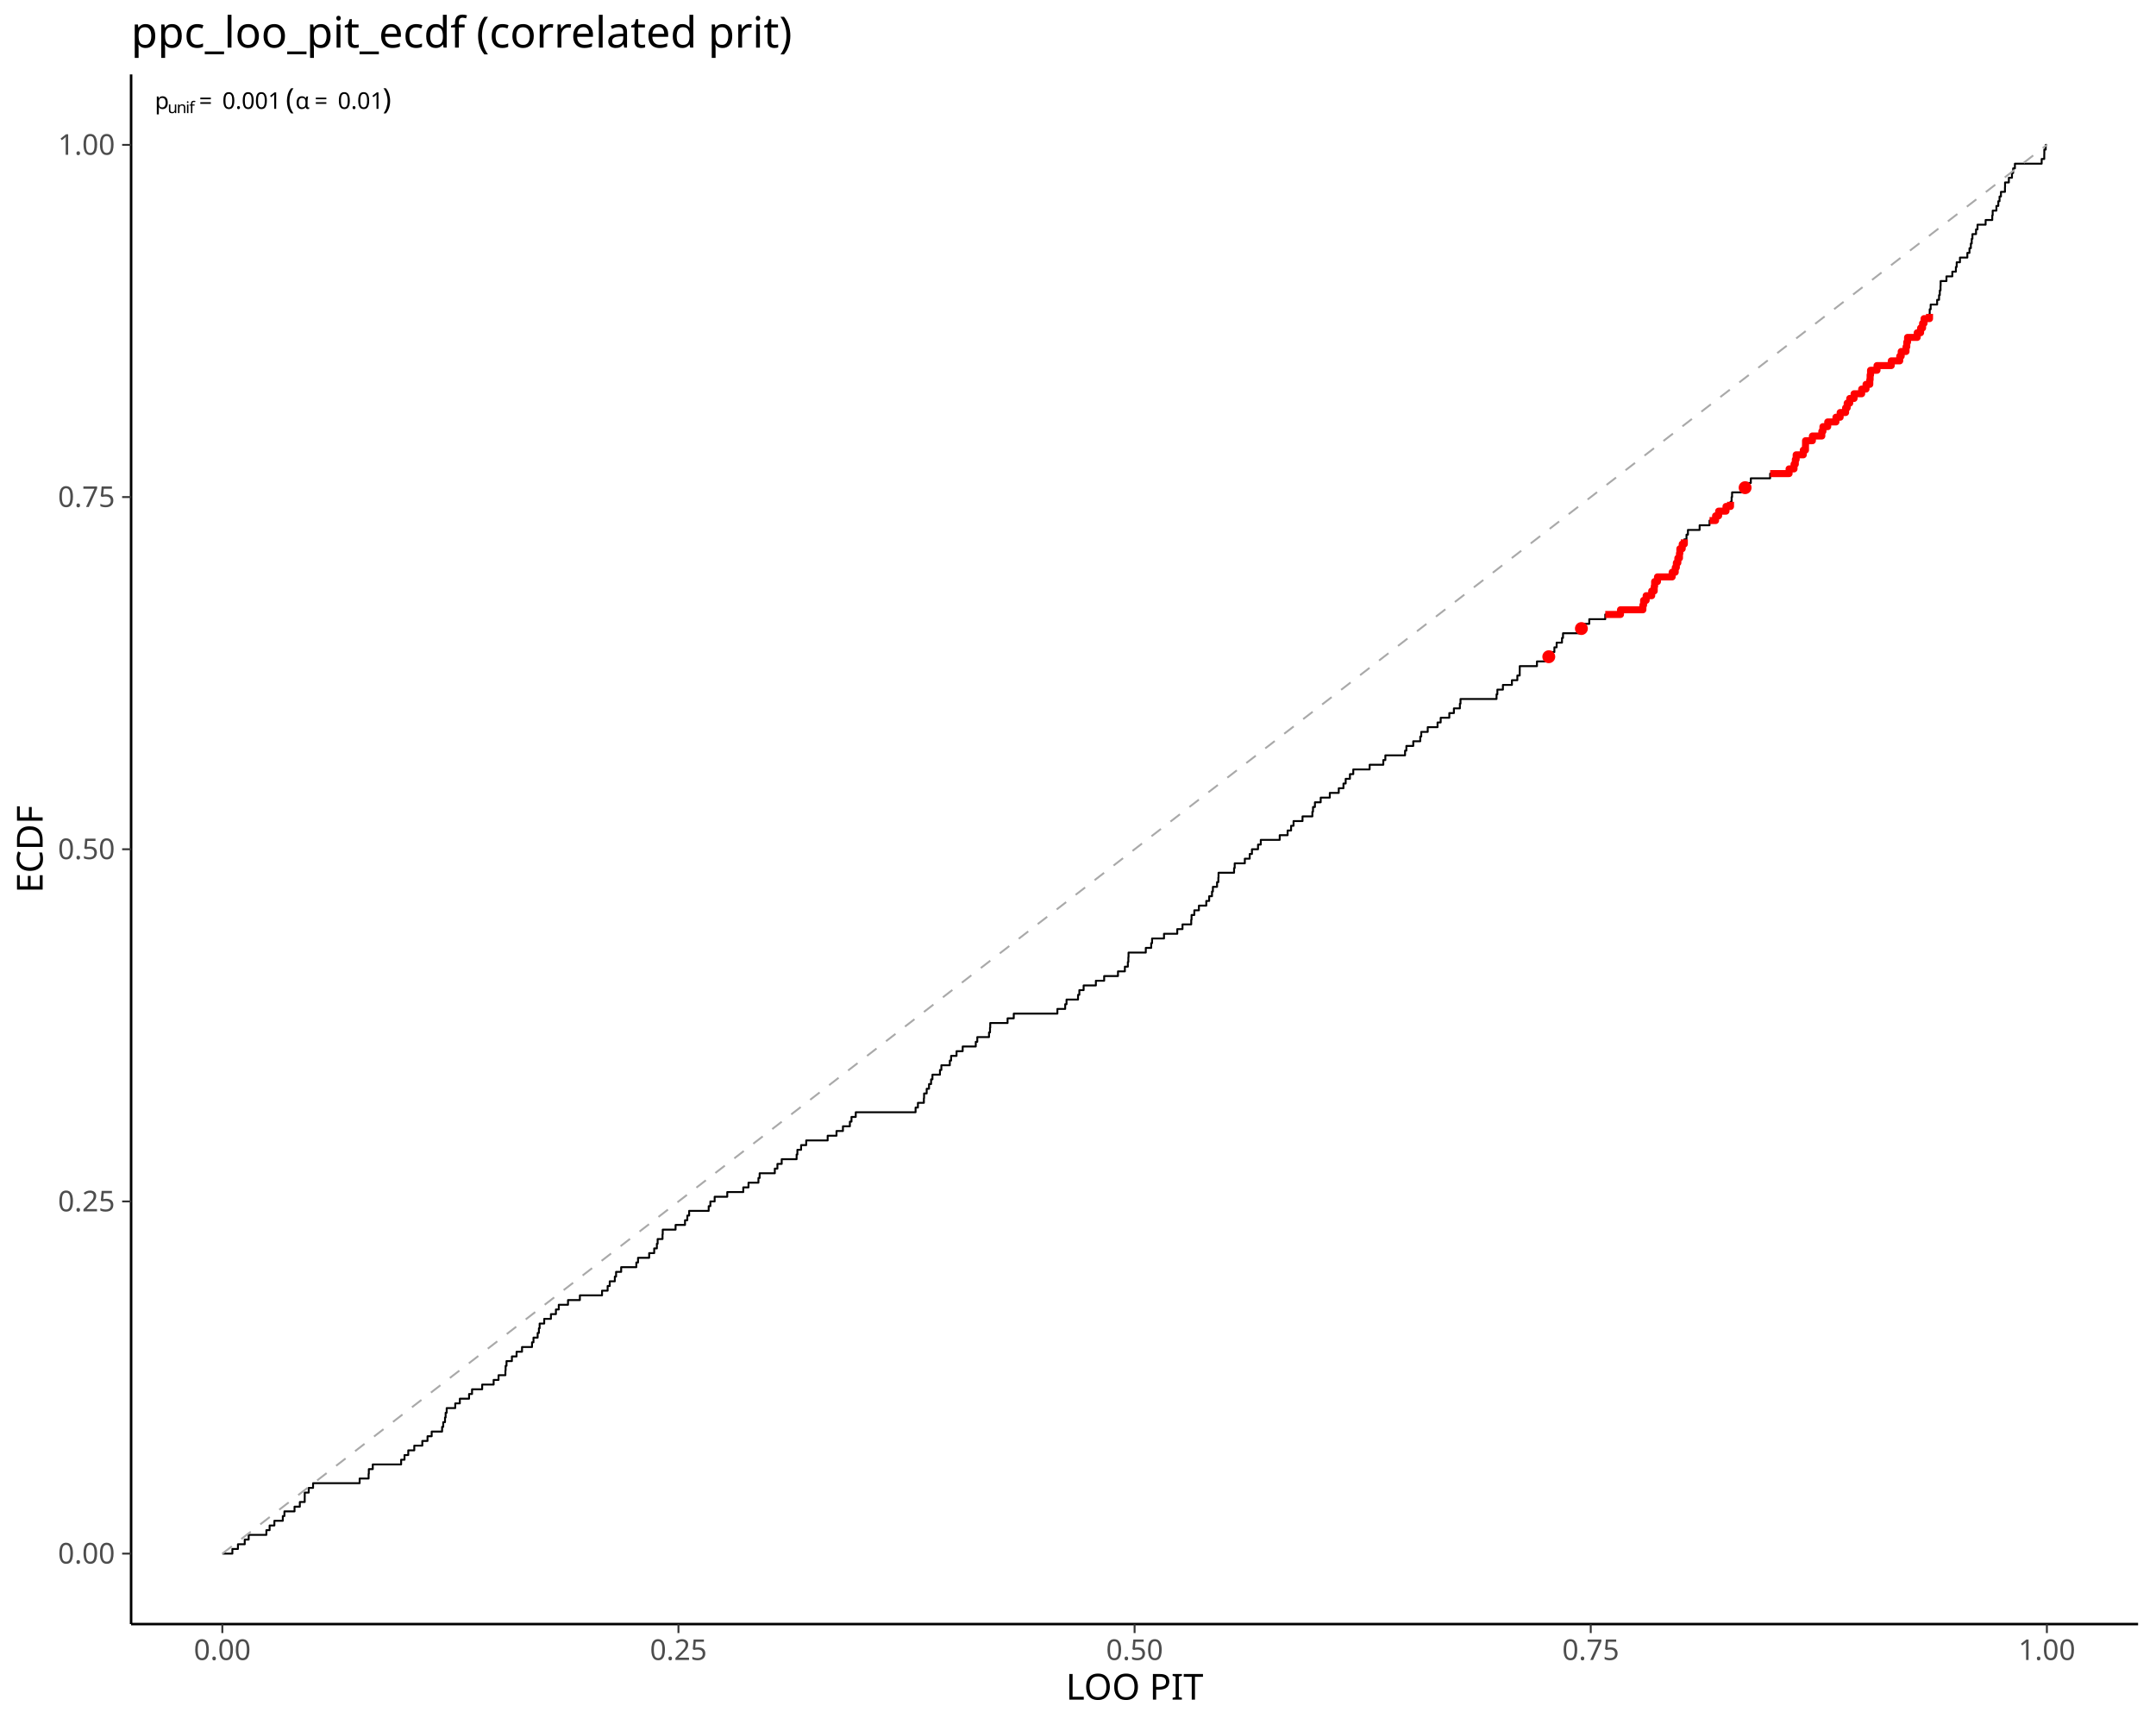
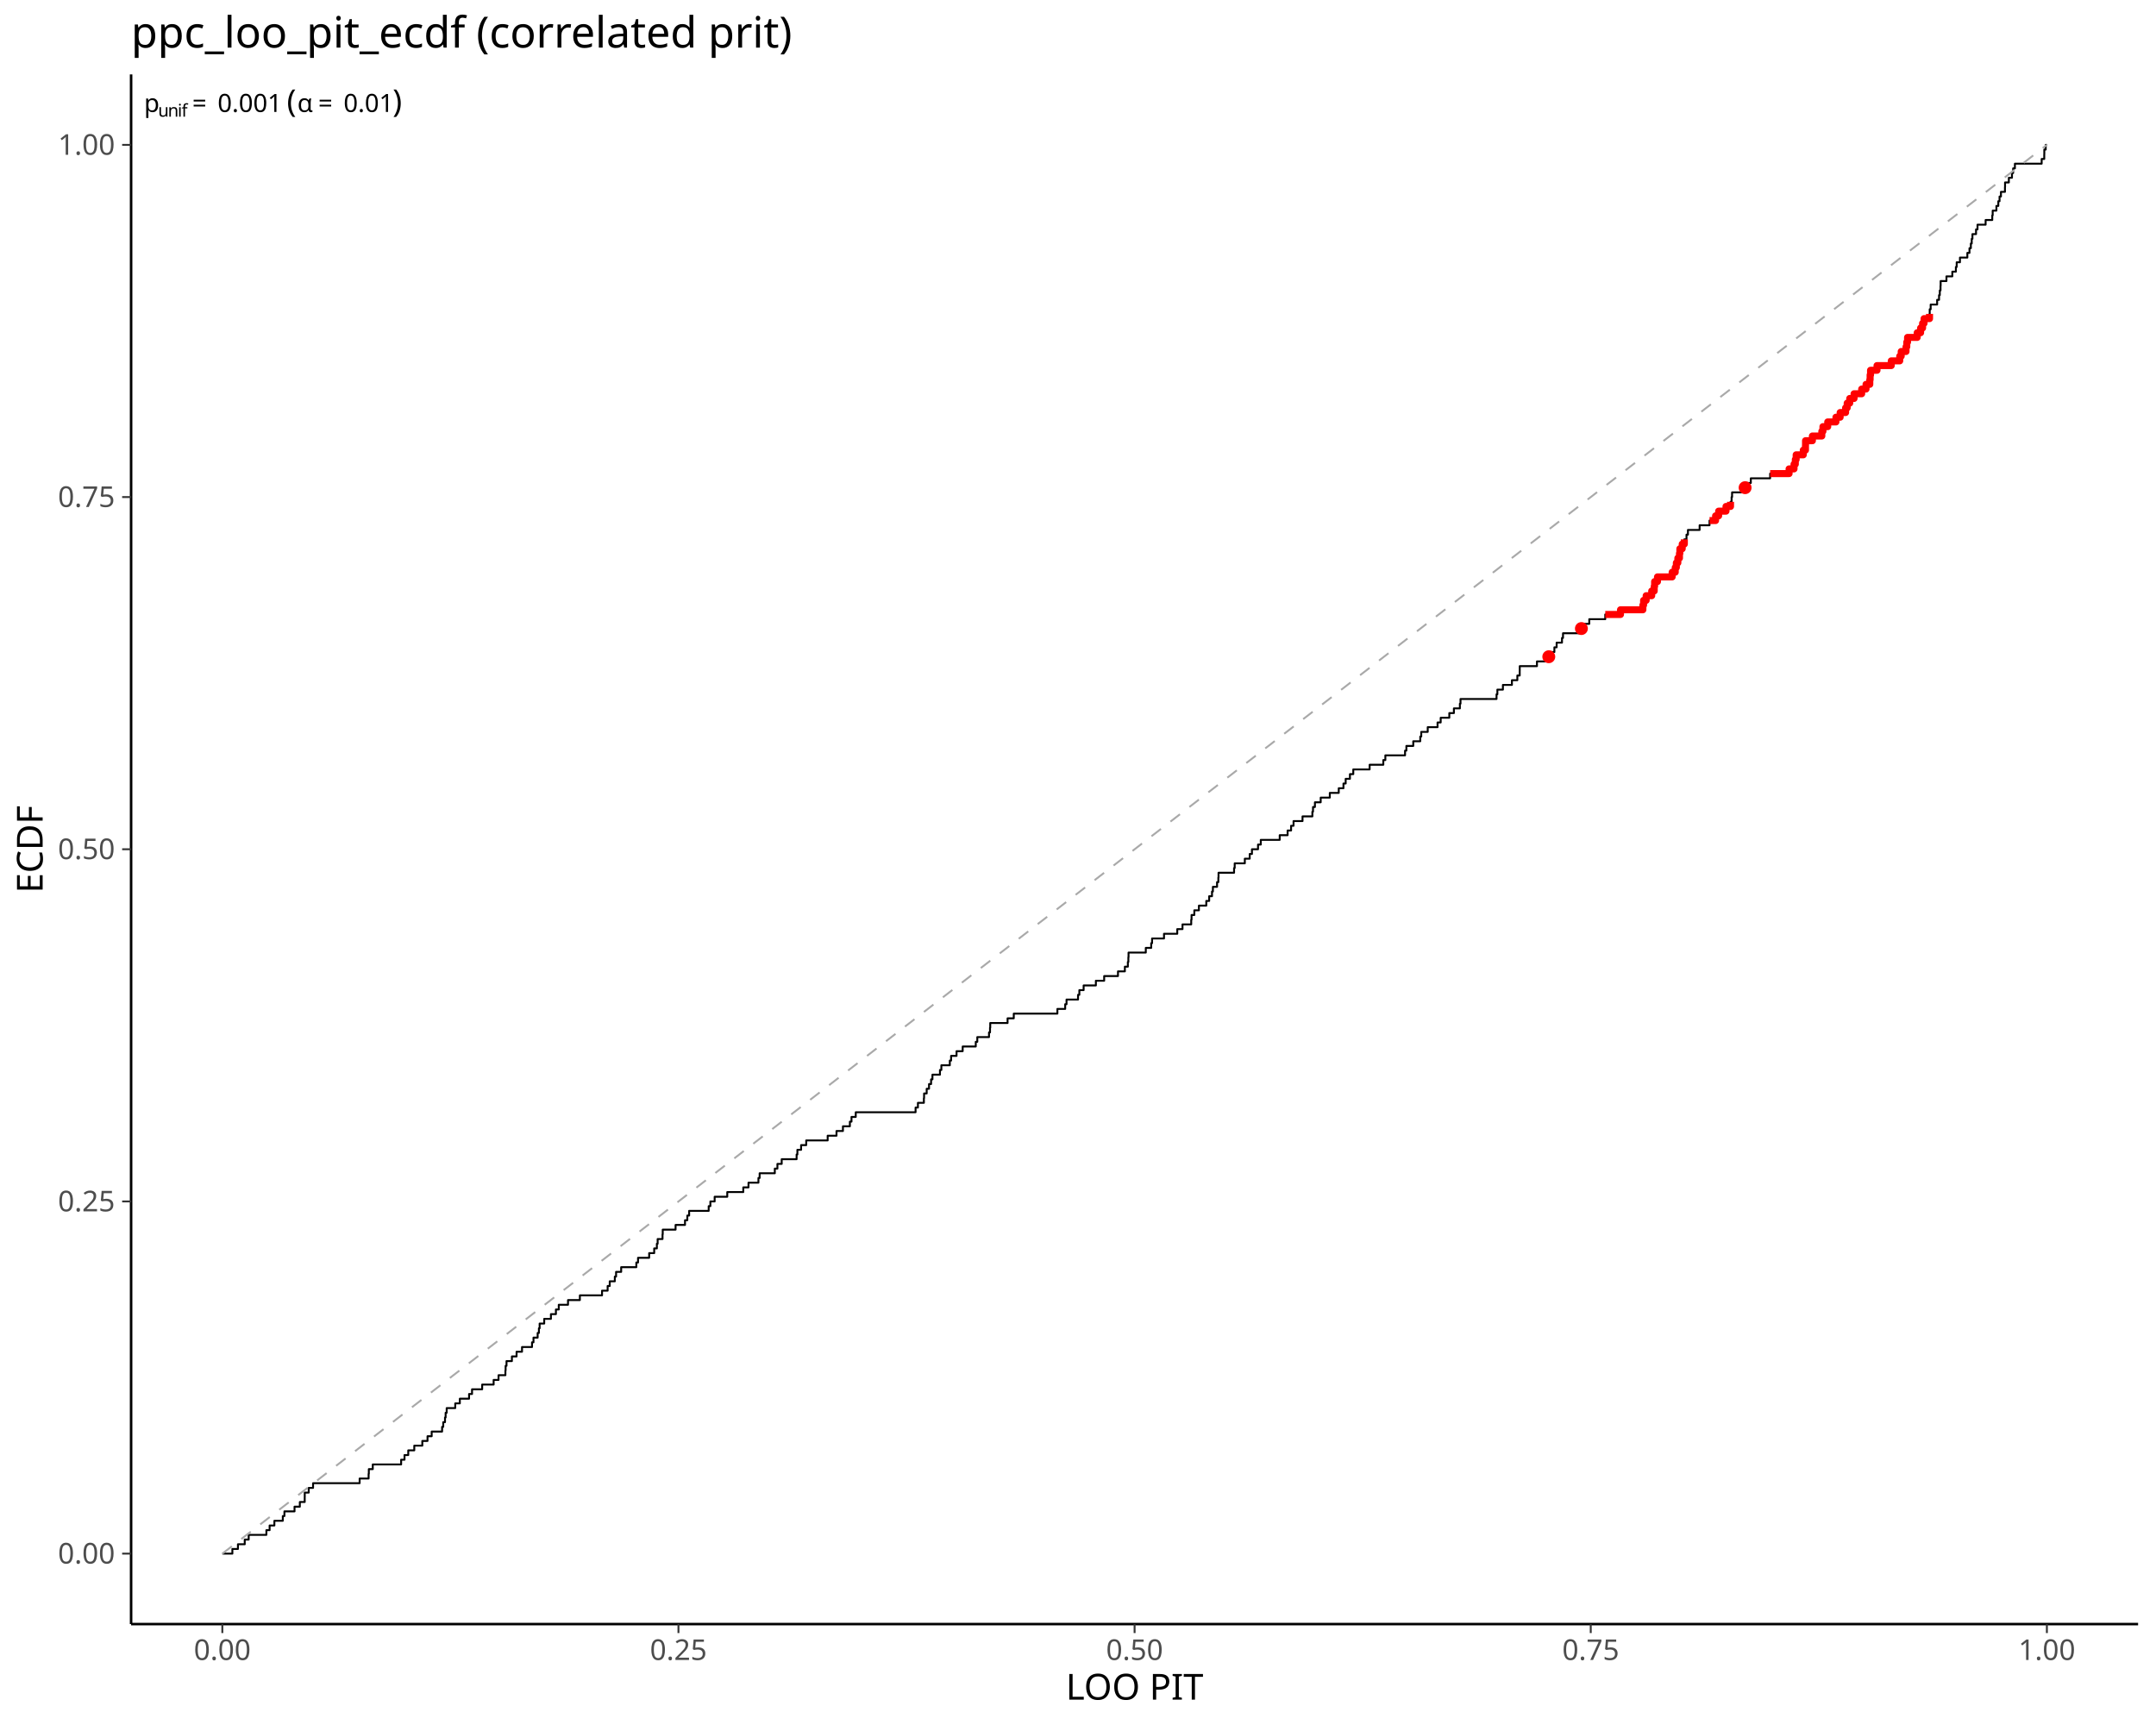
<svg xmlns="http://www.w3.org/2000/svg" class="svglite" data-engine-version="2.0" width="720.00pt" height="576.00pt" viewBox="0 0 720.00 576.00">
  <defs>
    <style type="text/css">
    .svglite line, .svglite polyline, .svglite polygon, .svglite path, .svglite rect, .svglite circle {
      fill: none;
      stroke: #000000;
      stroke-linecap: round;
      stroke-linejoin: round;
      stroke-miterlimit: 10.00;
    }
  </style>
  </defs>
  <rect width="100%" height="100%" style="stroke: none; fill: #FFFFFF;" />
  <defs>
    <clipPath id="cpMC4wMHw3MjAuMDB8MC4wMHw1NzYuMDA=">
      <rect x="0.00" y="0.00" width="720.00" height="576.00" />
    </clipPath>
  </defs>
  <g clip-path="url(#cpMC4wMHw3MjAuMDB8MC4wMHw1NzYuMDA=)">
</g>
  <defs>
    <clipPath id="cpNDMuNzh8NzE0LjAyfDI0Ljg1fDU0Mi4zMA==">
      <rect x="43.78" y="24.85" width="670.24" height="517.45" />
    </clipPath>
  </defs>
  <g clip-path="url(#cpNDMuNzh8NzE0LjAyfDI0Ljg1fDU0Mi4zMA==)">
    <polyline points="74.25,518.78 76.28,518.78 76.28,518.78 77.60,518.78 77.60,517.22 78.32,517.22 78.32,517.22 79.46,517.22 79.46,515.65 80.36,515.65 80.36,515.65 81.73,515.65 81.73,514.08 82.40,514.08 82.40,514.08 83.05,514.08 83.05,512.51 84.44,512.51 84.44,512.51 86.47,512.51 86.47,512.51 88.51,512.51 88.51,512.51 88.96,512.51 88.96,510.94 90.04,510.94 90.04,509.38 90.55,509.38 90.55,509.38 91.63,509.38 91.63,507.81 92.59,507.81 92.59,507.81 94.44,507.81 94.44,506.24 94.63,506.24 94.63,506.24 94.98,506.24 94.98,504.67 96.66,504.67 96.66,504.67 98.36,504.67 98.36,503.10 98.70,503.10 98.70,503.10 100.13,503.10 100.13,501.54 100.74,501.54 100.74,501.54 101.76,501.54 101.76,499.97 101.77,499.97 101.77,498.40 102.78,498.40 102.78,498.40 103.10,498.40 103.10,496.83 104.55,496.83 104.55,495.26 104.81,495.26 104.81,495.26 106.85,495.26 106.85,495.26 108.89,495.26 108.89,495.26 110.93,495.26 110.93,495.26 112.97,495.26 112.97,495.26 115.00,495.26 115.00,495.26 117.04,495.26 117.04,495.26 119.08,495.26 119.08,495.26 120.10,495.26 120.10,493.70 121.12,493.70 121.12,493.70 123.10,493.70 123.10,492.13 123.15,492.13 123.15,492.13 123.17,492.13 123.17,490.56 124.49,490.56 124.49,488.99 125.19,488.99 125.19,488.99 127.23,488.99 127.23,488.99 129.27,488.99 129.27,488.99 131.31,488.99 131.31,488.99 133.34,488.99 133.34,488.99 133.96,488.99 133.96,487.42 135.09,487.42 135.09,485.86 135.38,485.86 135.38,485.86 136.34,485.86 136.34,484.29 137.42,484.29 137.42,484.29 138.35,484.29 138.35,482.72 139.46,482.72 139.46,482.72 141.03,482.72 141.03,481.15 141.50,481.15 141.50,481.15 142.77,481.15 142.77,479.58 143.53,479.58 143.53,479.58 144.16,479.58 144.16,478.02 145.57,478.02 145.57,478.02 147.61,478.02 147.61,478.02 147.64,478.02 147.64,476.45 148.02,476.45 148.02,474.88 148.61,474.88 148.61,473.31 148.82,473.31 148.82,471.74 149.17,471.74 149.17,470.18 149.65,470.18 149.65,470.18 151.68,470.18 151.68,470.18 152.03,470.18 152.03,468.61 153.56,468.61 153.56,467.04 153.72,467.04 153.72,467.04 155.76,467.04 155.76,467.04 156.65,467.04 156.65,465.47 157.64,465.47 157.64,463.90 157.80,463.90 157.80,463.90 159.84,463.90 159.84,463.90 161.02,463.90 161.02,462.33 161.87,462.33 161.87,462.33 163.91,462.33 163.91,462.33 164.85,462.33 164.85,460.77 165.95,460.77 165.95,460.77 166.49,460.77 166.49,459.20 167.99,459.20 167.99,459.20 168.78,459.20 168.78,457.63 168.85,457.63 168.85,456.06 169.15,456.06 169.15,454.49 170.02,454.49 170.02,454.49 170.95,454.49 170.95,452.93 172.06,452.93 172.06,452.93 172.51,452.93 172.51,451.36 174.10,451.36 174.10,451.36 174.33,451.36 174.33,449.79 176.14,449.79 176.14,449.79 177.67,449.79 177.67,448.22 178.16,448.22 178.16,446.65 178.18,446.65 178.18,446.65 179.55,446.65 179.55,445.09 179.97,445.09 179.97,443.52 180.21,443.52 180.21,441.95 180.21,441.95 180.21,441.95 181.74,441.95 181.74,440.38 182.25,440.38 182.25,440.38 183.98,440.38 183.98,438.81 184.29,438.81 184.29,438.81 185.65,438.81 185.65,437.25 186.33,437.25 186.33,437.25 186.60,437.25 186.60,435.68 188.37,435.68 188.37,435.68 189.69,435.68 189.69,434.11 190.40,434.11 190.40,434.11 192.44,434.11 192.44,434.11 193.65,434.11 193.65,432.54 194.48,432.54 194.48,432.54 196.52,432.54 196.52,432.54 198.55,432.54 198.55,432.54 200.59,432.54 200.59,432.54 201.05,432.54 201.05,430.97 202.63,430.97 202.63,430.97 202.92,430.97 202.92,429.41 203.62,429.41 203.62,427.84 204.67,427.84 204.67,427.84 205.32,427.84 205.32,426.27 205.74,426.27 205.74,424.70 206.71,424.70 206.71,424.70 207.44,424.70 207.44,423.13 208.74,423.13 208.74,423.13 210.78,423.13 210.78,423.13 212.50,423.13 212.50,421.57 212.82,421.57 212.82,421.57 213.07,421.57 213.07,420.00 214.86,420.00 214.86,420.00 216.79,420.00 216.79,418.43 216.89,418.43 216.89,418.43 218.47,418.43 218.47,416.86 218.93,416.86 218.93,416.86 219.36,416.86 219.36,415.29 219.62,415.29 219.62,413.73 220.97,413.73 220.97,413.73 221.25,413.73 221.25,412.16 221.32,412.16 221.32,410.59 223.01,410.59 223.01,410.59 225.05,410.59 225.05,410.59 225.61,410.59 225.61,409.02 227.08,409.02 227.08,409.02 228.76,409.02 228.76,407.45 229.12,407.45 229.12,407.45 229.53,407.45 229.53,405.89 230.14,405.89 230.14,404.32 231.16,404.32 231.16,404.32 233.20,404.32 233.20,404.32 235.24,404.32 235.24,404.32 236.67,404.32 236.67,402.75 237.23,402.75 237.23,401.18 237.27,401.18 237.27,401.18 238.66,401.18 238.66,399.61 239.31,399.61 239.31,399.61 241.35,399.61 241.35,399.61 242.87,399.61 242.87,398.05 243.39,398.05 243.39,398.05 245.42,398.05 245.42,398.05 247.46,398.05 247.46,398.05 248.22,398.05 248.22,396.48 249.50,396.48 249.50,396.48 249.96,396.48 249.96,394.91 251.54,394.91 251.54,394.91 253.28,394.91 253.28,393.34 253.58,393.34 253.58,393.34 253.68,393.34 253.68,391.77 255.61,391.77 255.61,391.77 257.65,391.77 257.65,391.77 258.75,391.77 258.75,390.21 259.62,390.21 259.62,388.64 259.69,388.64 259.69,388.64 261.05,388.64 261.05,387.07 261.73,387.07 261.73,387.07 263.76,387.07 263.76,387.07 265.80,387.07 265.80,387.07 266.03,387.07 266.03,385.50 266.29,385.50 266.29,383.93 267.53,383.93 267.53,382.37 267.84,382.37 267.84,382.37 269.24,382.37 269.24,380.80 269.88,380.80 269.88,380.80 271.92,380.80 271.92,380.80 273.95,380.80 273.95,380.80 275.99,380.80 275.99,380.80 276.40,380.80 276.40,379.23 278.03,379.23 278.03,379.23 279.35,379.23 279.35,377.66 280.07,377.66 280.07,377.66 281.50,377.66 281.50,376.09 282.11,376.09 282.11,376.09 283.82,376.09 283.82,374.53 284.14,374.53 284.14,374.53 284.36,374.53 284.36,372.96 285.78,372.96 285.78,371.39 286.18,371.39 286.18,371.39 288.22,371.39 288.22,371.39 290.26,371.39 290.26,371.39 292.29,371.39 292.29,371.39 294.33,371.39 294.33,371.39 296.37,371.39 296.37,371.39 298.41,371.39 298.41,371.39 300.45,371.39 300.45,371.39 302.48,371.39 302.48,371.39 304.52,371.39 304.52,371.39 305.76,371.39 305.76,369.82 306.54,369.82 306.54,368.25 306.56,368.25 306.56,368.25 308.53,368.25 308.53,366.69 308.60,366.69 308.60,366.69 308.60,366.69 308.60,365.12 309.47,365.12 309.47,363.55 310.25,363.55 310.25,361.98 310.63,361.98 310.63,361.98 310.94,361.98 310.94,360.41 311.39,360.41 311.39,358.85 312.67,358.85 312.67,358.85 313.90,358.85 313.90,357.28 314.37,357.28 314.37,355.71 314.71,355.71 314.71,355.71 316.75,355.71 316.75,355.71 317.19,355.71 317.19,354.14 317.62,354.14 317.62,352.57 318.79,352.57 318.79,352.57 319.44,352.57 319.44,351.00 320.82,351.00 320.82,351.00 321.49,351.00 321.49,349.44 322.86,349.44 322.86,349.44 324.90,349.44 324.90,349.44 325.86,349.44 325.86,347.87 326.37,347.87 326.37,346.30 326.94,346.30 326.94,346.30 328.98,346.30 328.98,346.30 330.28,346.30 330.28,344.73 330.62,344.73 330.62,343.16 330.69,343.16 330.69,341.60 331.01,341.60 331.01,341.60 333.05,341.60 333.05,341.60 335.09,341.60 335.09,341.60 336.48,341.60 336.48,340.03 337.13,340.03 337.13,340.03 338.55,340.03 338.55,338.46 339.16,338.46 339.16,338.46 341.20,338.46 341.20,338.46 343.24,338.46 343.24,338.46 345.28,338.46 345.28,338.46 347.32,338.46 347.32,338.46 349.35,338.46 349.35,338.46 351.39,338.46 351.39,338.46 353.12,338.46 353.12,336.89 353.43,336.89 353.43,336.89 355.47,336.89 355.47,336.89 355.72,336.89 355.72,335.32 356.17,335.32 356.17,333.76 357.50,333.76 357.50,333.76 359.54,333.76 359.54,333.76 360.01,333.76 360.01,332.19 360.45,332.19 360.45,330.62 361.58,330.62 361.58,330.62 361.88,330.62 361.88,329.05 363.62,329.05 363.62,329.05 365.66,329.05 365.66,329.05 365.97,329.05 365.97,327.48 367.69,327.48 367.69,327.48 368.74,327.48 368.74,325.92 369.73,325.92 369.73,325.92 371.77,325.92 371.77,325.92 373.35,325.92 373.35,324.35 373.81,324.35 373.81,324.35 375.65,324.35 375.65,322.78 375.85,322.78 375.85,322.78 376.65,322.78 376.65,321.21 376.82,321.21 376.82,319.64 376.88,319.64 376.88,318.08 377.88,318.08 377.88,318.08 379.92,318.08 379.92,318.08 381.96,318.08 381.96,318.08 382.64,318.08 382.64,316.51 384.00,316.51 384.00,316.51 384.45,316.51 384.45,314.94 384.74,314.94 384.74,313.37 386.03,313.37 386.03,313.37 388.07,313.37 388.07,313.37 388.72,313.37 388.72,311.80 390.11,311.80 390.11,311.80 392.15,311.80 392.15,311.80 393.15,311.80 393.15,310.24 394.19,310.24 394.19,310.24 394.90,310.24 394.90,308.67 396.22,308.67 396.22,308.67 397.81,308.67 397.81,307.10 397.92,307.10 397.92,305.53 398.26,305.53 398.26,305.53 398.85,305.53 398.85,303.96 400.30,303.96 400.30,303.96 400.38,303.96 400.38,302.40 402.34,302.40 402.34,302.40 402.84,302.40 402.84,300.83 403.81,300.83 403.81,299.26 404.37,299.26 404.37,299.26 404.75,299.26 404.75,297.69 405.05,297.69 405.05,296.12 406.41,296.12 406.41,296.12 406.44,296.12 406.44,294.56 406.87,294.56 406.87,292.99 406.93,292.99 406.93,291.42 408.45,291.42 408.45,291.42 410.49,291.42 410.49,291.42 412.12,291.42 412.12,289.85 412.33,289.85 412.33,288.28 412.53,288.28 412.53,288.28 414.56,288.28 414.56,288.28 415.71,288.28 415.71,286.72 416.60,286.72 416.60,286.72 417.34,286.72 417.34,285.15 418.09,285.15 418.09,283.58 418.64,283.58 418.64,283.58 420.12,283.58 420.12,282.01 420.68,282.01 420.68,282.01 421.04,282.01 421.04,280.44 422.72,280.44 422.72,280.44 424.75,280.44 424.75,280.44 426.79,280.44 426.79,280.44 427.36,280.44 427.36,278.88 428.83,278.88 428.83,278.88 430.00,278.88 430.00,277.31 430.87,277.31 430.87,277.31 431.16,277.31 431.16,275.74 431.98,275.74 431.98,274.17 432.90,274.17 432.90,274.17 434.94,274.17 434.94,274.17 434.98,274.17 434.98,272.60 436.98,272.60 436.98,272.60 438.27,272.60 438.27,271.04 438.48,271.04 438.48,269.47 439.02,269.47 439.02,269.47 439.12,269.47 439.12,267.90 441.05,267.90 441.05,266.33 441.06,266.33 441.06,266.33 443.09,266.33 443.09,266.33 444.09,266.33 444.09,264.76 445.13,264.76 445.13,264.76 447.08,264.76 447.08,263.20 447.17,263.20 447.17,263.20 448.65,263.20 448.65,261.63 449.21,261.63 449.21,261.63 449.39,261.63 449.39,260.06 450.81,260.06 450.81,258.49 451.24,258.49 451.24,258.49 451.93,258.49 451.93,256.92 453.28,256.92 453.28,256.92 455.32,256.92 455.32,256.92 457.36,256.92 457.36,256.92 457.39,256.92 457.39,255.36 459.40,255.36 459.40,255.36 461.43,255.36 461.43,255.36 461.96,255.36 461.96,253.79 462.64,253.79 462.64,252.22 463.47,252.22 463.47,252.22 465.51,252.22 465.51,252.22 467.55,252.22 467.55,252.22 469.22,252.22 469.22,250.65 469.59,250.65 469.59,250.65 469.66,250.65 469.66,249.08 471.62,249.08 471.62,249.08 471.96,249.08 471.96,247.51 473.66,247.51 473.66,247.51 474.30,247.51 474.30,245.95 474.63,245.95 474.63,244.38 475.70,244.38 475.70,244.38 476.79,244.38 476.79,242.81 477.74,242.81 477.74,242.81 479.77,242.81 479.77,242.81 480.07,242.81 480.07,241.24 481.12,241.24 481.12,239.67 481.81,239.67 481.81,239.67 483.85,239.67 483.85,239.67 484.00,239.67 484.00,238.11 485.53,238.11 485.53,236.54 485.89,236.54 485.89,236.54 487.53,236.54 487.53,234.97 487.74,234.97 487.74,233.40 487.93,233.40 487.93,233.40 489.96,233.40 489.96,233.40 492.00,233.40 492.00,233.40 494.04,233.40 494.04,233.40 496.08,233.40 496.08,233.40 498.11,233.40 498.11,233.40 499.77,233.40 499.77,231.83 500.05,231.83 500.05,230.27 500.15,230.27 500.15,230.27 501.90,230.27 501.90,228.70 502.19,228.70 502.19,228.70 504.23,228.70 504.23,228.70 504.91,228.70 504.91,227.13 506.27,227.13 506.27,227.13 506.72,227.13 506.72,225.56 507.51,225.56 507.51,223.99 507.52,223.99 507.52,222.43 508.30,222.43 508.30,222.43 510.34,222.43 510.34,222.43 512.38,222.43 512.38,222.43 513.27,222.43 513.27,220.86 514.42,220.86 514.42,220.86 516.46,220.86 516.46,220.86 517.22,220.86 517.22,219.29 517.72,219.29 517.72,217.72 518.49,217.72 518.49,217.72 519.09,217.72 519.09,216.15 519.84,216.15 519.84,214.59 520.53,214.59 520.53,214.59 521.63,214.59 521.63,213.02 521.97,213.02 521.97,211.45 522.57,211.45 522.57,211.45 524.61,211.45 524.61,211.45 526.64,211.45 526.64,211.45 528.11,211.45 528.11,209.88 528.68,209.88 528.68,209.88 529.07,209.88 529.07,208.31 530.72,208.31 530.72,208.31 530.74,208.31 530.74,206.75 532.76,206.75 532.76,206.75 534.80,206.75 534.80,206.75 536.08,206.75 536.08,205.18 536.83,205.18 536.83,205.18 538.87,205.18 538.87,205.18 540.91,205.18 540.91,205.18 541.17,205.18 541.17,203.61 542.95,203.61 542.95,203.61 544.98,203.61 544.98,203.61 547.02,203.61 547.02,203.61 548.64,203.61 548.64,202.04 548.88,202.04 548.88,200.47 549.06,200.47 549.06,200.47 549.74,200.47 549.74,198.91 551.10,198.91 551.10,198.91 551.59,198.91 551.59,197.34 552.43,197.34 552.43,195.77 552.56,195.77 552.56,194.20 553.14,194.20 553.14,194.20 553.52,194.20 553.52,192.63 555.17,192.63 555.17,192.63 557.21,192.63 557.21,192.63 558.42,192.63 558.42,191.07 559.25,191.07 559.25,191.07 559.45,191.07 559.45,189.50 559.82,189.50 559.82,187.93 560.32,187.93 560.32,186.36 560.86,186.36 560.86,184.79 560.99,184.79 560.99,183.23 561.29,183.23 561.29,183.23 561.78,183.23 561.78,181.66 562.49,181.66 562.49,180.09 563.21,180.09 563.21,178.52 563.33,178.52 563.33,178.52 563.69,178.52 563.69,176.95 565.36,176.95 565.36,176.95 567.40,176.95 567.40,176.95 567.59,176.95 567.59,175.39 569.44,175.39 569.44,175.39 570.90,175.39 570.90,173.82 571.48,173.82 571.48,173.82 572.92,173.82 572.92,172.25 573.51,172.25 573.51,172.25 573.94,172.25 573.94,170.68 575.55,170.68 575.55,170.68 576.40,170.68 576.40,169.11 577.59,169.11 577.59,169.11 577.91,169.11 577.91,167.55 578.27,167.55 578.27,165.98 578.43,165.98 578.43,164.41 579.63,164.41 579.63,164.41 581.67,164.41 581.67,164.41 582.78,164.41 582.78,162.84 583.36,162.84 583.36,161.27 583.70,161.27 583.70,161.27 584.69,161.27 584.69,159.71 585.74,159.71 585.74,159.71 587.78,159.71 587.78,159.71 589.82,159.71 589.82,159.71 591.14,159.71 591.14,158.14 591.85,158.14 591.85,158.14 593.89,158.14 593.89,158.14 595.93,158.14 595.93,158.14 597.47,158.14 597.47,156.57 597.97,156.57 597.97,156.57 599.12,156.57 599.12,155.00 599.55,155.00 599.55,153.43 599.83,153.43 599.83,151.87 600.01,151.87 600.01,151.87 602.04,151.87 602.04,151.87 602.21,151.87 602.21,150.30 602.94,150.30 602.94,148.73 602.96,148.73 602.96,147.16 604.08,147.16 604.08,147.16 605.25,147.16 605.25,145.59 606.12,145.59 606.12,145.59 608.16,145.59 608.16,145.59 608.40,145.59 608.40,144.02 608.77,144.02 608.77,142.46 610.20,142.46 610.20,142.46 610.37,142.46 610.37,140.89 612.23,140.89 612.23,140.89 613.11,140.89 613.11,139.32 614.27,139.32 614.27,139.32 614.52,139.32 614.52,137.75 616.31,137.75 616.31,137.75 616.34,137.75 616.34,136.18 616.87,136.18 616.87,134.62 617.72,134.62 617.72,133.05 618.35,133.05 618.35,133.05 619.17,133.05 619.17,131.48 620.38,131.48 620.38,131.48 621.71,131.48 621.71,129.91 622.42,129.91 622.42,129.91 623.16,129.91 623.16,128.34 624.42,128.34 624.42,126.78 624.46,126.78 624.46,126.78 624.53,126.78 624.53,125.21 624.67,125.21 624.67,123.64 626.50,123.64 626.50,123.64 626.83,123.64 626.83,122.07 628.54,122.07 628.54,122.07 630.57,122.07 630.57,122.07 631.59,122.07 631.59,120.50 632.61,120.50 632.61,120.50 634.42,120.50 634.42,118.94 634.65,118.94 634.65,118.94 634.91,118.94 634.91,117.37 636.52,117.37 636.52,115.80 636.69,115.80 636.69,115.80 636.77,115.80 636.77,114.23 637.03,114.23 637.03,112.66 638.72,112.66 638.72,112.66 640.25,112.66 640.25,111.10 640.76,111.10 640.76,111.10 641.39,111.10 641.39,109.53 642.05,109.53 642.05,107.96 642.54,107.96 642.54,106.39 642.80,106.39 642.80,106.39 644.37,106.39 644.37,104.82 644.43,104.82 644.43,103.26 644.75,103.26 644.75,101.69 644.84,101.69 644.84,101.69 646.88,101.69 646.88,101.69 646.91,101.69 646.91,100.12 647.55,100.12 647.55,98.55 647.80,98.55 647.80,96.98 648.04,96.98 648.04,95.42 648.08,95.42 648.08,93.85 648.91,93.85 648.91,93.85 650.02,93.85 650.02,92.28 650.95,92.28 650.95,92.28 651.98,92.28 651.98,90.71 652.99,90.71 652.99,90.71 653.17,90.71 653.17,89.14 653.44,89.14 653.44,87.58 654.53,87.58 654.53,86.01 655.03,86.01 655.03,86.01 657.00,86.01 657.00,84.44 657.07,84.44 657.07,84.44 657.71,84.44 657.71,82.87 658.17,82.87 658.17,81.30 658.46,81.30 658.46,79.74 658.70,79.74 658.70,78.17 659.10,78.17 659.10,78.17 659.90,78.17 659.90,76.60 660.39,76.60 660.39,75.03 661.14,75.03 661.14,75.03 663.10,75.03 663.10,73.46 663.18,73.46 663.18,73.46 665.22,73.46 665.22,73.46 665.32,73.46 665.32,71.90 665.46,71.90 665.46,70.33 666.70,70.33 666.70,68.76 667.25,68.76 667.25,68.76 667.34,68.76 667.34,67.19 667.75,67.19 667.75,65.62 668.22,65.62 668.22,64.06 669.29,64.06 669.29,64.06 669.56,64.06 669.56,62.49 669.59,62.49 669.59,60.92 670.86,60.92 670.86,59.35 671.33,59.35 671.33,59.35 671.90,59.35 671.90,57.78 672.29,57.78 672.29,56.22 672.88,56.22 672.88,54.65 673.37,54.65 673.37,54.65 675.41,54.65 675.41,54.65 677.44,54.65 677.44,54.65 679.48,54.65 679.48,54.65 681.52,54.65 681.52,54.65 681.82,54.65 681.82,53.08 682.68,53.08 682.68,51.51 682.70,51.51 682.70,49.94 683.17,49.94 683.17,48.38 683.56,48.38 683.56,48.38 " style="stroke-width: 0.64; stroke-linecap: butt;" />
    <line x1="74.25" y1="518.78" x2="683.56" y2="48.38" style="stroke-width: 0.64; stroke: #A9A9A9; stroke-dasharray: 4.00,4.00; stroke-linecap: butt;" />
    <polyline points="536.08,205.18 536.83,205.18 536.83,205.18 538.87,205.18 538.87,205.18 540.91,205.18 540.91,205.18 541.17,205.18 541.17,203.61 542.95,203.61 542.95,203.61 544.98,203.61 544.98,203.61 547.02,203.61 547.02,203.61 548.64,203.61 548.64,202.04 548.88,202.04 548.88,200.47 549.06,200.47 549.06,200.47 549.74,200.47 549.74,198.91 551.10,198.91 551.10,198.91 551.59,198.91 551.59,197.34 552.43,197.34 552.43,195.77 552.56,195.77 552.56,194.20 553.14,194.20 553.14,194.20 553.52,194.20 553.52,192.63 555.17,192.63 555.17,192.63 557.21,192.63 557.21,192.63 558.42,192.63 558.42,191.07 559.25,191.07 559.25,191.07 559.45,191.07 559.45,189.50 559.82,189.50 559.82,187.93 560.32,187.93 560.32,186.36 560.86,186.36 560.86,184.79 560.99,184.79 560.99,183.23 561.29,183.23 561.29,183.23 561.78,183.23 561.78,181.66 562.49,181.66 562.49,180.09 " style="stroke-width: 2.35; stroke: #FF0000; stroke-linecap: butt;" />
    <polyline points="570.90,173.82 571.48,173.82 571.48,173.82 572.92,173.82 572.92,172.25 573.51,172.25 573.51,172.25 573.94,172.25 573.94,170.68 575.55,170.68 575.55,170.68 576.40,170.68 576.40,169.11 577.59,169.11 577.59,169.11 577.91,169.11 577.91,167.55 " style="stroke-width: 2.35; stroke: #FF0000; stroke-linecap: butt;" />
    <polyline points="591.14,158.14 591.85,158.14 591.85,158.14 593.89,158.14 593.89,158.14 595.93,158.14 595.93,158.14 597.47,158.14 597.47,156.57 597.97,156.57 597.97,156.57 599.12,156.57 599.12,155.00 599.55,155.00 599.55,153.43 599.83,153.43 599.83,151.87 600.01,151.87 600.01,151.87 602.04,151.87 602.04,151.87 602.21,151.87 602.21,150.30 602.94,150.30 602.94,148.73 602.96,148.73 602.96,147.16 604.08,147.16 604.08,147.16 605.25,147.16 605.25,145.59 606.12,145.59 606.12,145.59 608.16,145.59 608.16,145.59 608.40,145.59 608.40,144.02 608.77,144.02 608.77,142.46 610.20,142.46 610.20,142.46 610.37,142.46 610.37,140.89 612.23,140.89 612.23,140.89 613.11,140.89 613.11,139.32 614.27,139.32 614.27,139.32 614.52,139.32 614.52,137.75 616.31,137.75 616.31,137.75 616.34,137.75 616.34,136.18 616.87,136.18 616.87,134.62 617.72,134.62 617.72,133.05 618.35,133.05 618.35,133.05 619.17,133.05 619.17,131.48 620.38,131.48 620.38,131.48 621.71,131.48 621.71,129.91 622.42,129.91 622.42,129.91 623.16,129.91 623.16,128.34 624.42,128.34 624.42,126.78 624.46,126.78 624.46,126.78 624.53,126.78 624.53,125.21 624.67,125.21 624.67,123.64 626.50,123.64 626.50,123.64 626.83,123.64 626.83,122.07 628.54,122.07 628.54,122.07 630.57,122.07 630.57,122.07 631.59,122.07 631.59,120.50 632.61,120.50 632.61,120.50 634.42,120.50 634.42,118.94 634.65,118.94 634.65,118.94 634.91,118.94 634.91,117.37 636.52,117.37 636.52,115.80 636.69,115.80 636.69,115.80 636.77,115.80 636.77,114.23 637.03,114.23 637.03,112.66 638.72,112.66 638.72,112.66 640.25,112.66 640.25,111.10 640.76,111.10 640.76,111.10 641.39,111.10 641.39,109.53 642.05,109.53 642.05,107.96 642.54,107.96 642.54,106.39 642.80,106.39 642.80,106.39 644.37,106.39 644.37,104.82 " style="stroke-width: 2.35; stroke: #FF0000; stroke-linecap: butt;" />
    <circle cx="517.22" cy="219.29" r="1.77" style="stroke-width: 0.77; stroke: #FF0000; fill: #FF0000;" />
    <circle cx="528.11" cy="209.88" r="1.77" style="stroke-width: 0.77; stroke: #FF0000; fill: #FF0000;" />
    <circle cx="582.78" cy="162.84" r="1.77" style="stroke-width: 0.77; stroke: #FF0000; fill: #FF0000;" />
-     <text x="51.71" y="36.35" style="font-size: 7.70px; font-family: sans;" textLength="4.28px" lengthAdjust="spacingAndGlyphs">p</text>
-     <text x="55.99" y="37.77" style="font-size: 5.39px; font-family: sans;" textLength="3.00px" lengthAdjust="spacingAndGlyphs">u</text>
-     <text x="58.99" y="37.77" style="font-size: 5.39px; font-family: sans;" textLength="3.00px" lengthAdjust="spacingAndGlyphs">n</text>
-     <text x="61.99" y="37.77" style="font-size: 5.39px; font-family: sans;" textLength="1.20px" lengthAdjust="spacingAndGlyphs">i</text>
-     <text x="63.18" y="37.77" style="font-size: 5.39px; font-family: sans;" textLength="1.50px" lengthAdjust="spacingAndGlyphs">f</text>
-     <text x="66.46" y="36.35" style="font-size: 7.70px; font-family: sans;" textLength="5.98px" lengthAdjust="spacingAndGlyphs">=</text>
-     <text x="74.22" y="36.35" style="font-size: 7.70px; font-family: sans;" textLength="19.27px" lengthAdjust="spacingAndGlyphs">0.001</text>
-     <text x="93.49" y="36.35" style="font-size: 7.70px; font-family: sans;" textLength="1.93px" lengthAdjust="spacingAndGlyphs"> </text>
-     <text x="95.42" y="36.35" style="font-size: 9.62px; font-family: sans;" textLength="3.21px" lengthAdjust="spacingAndGlyphs">(</text>
-     <text x="98.63" y="36.35" style="font-size: 7.70px; font-family: sans;" textLength="4.62px" lengthAdjust="spacingAndGlyphs">α</text>
-     <text x="105.03" y="36.35" style="font-size: 7.70px; font-family: sans;" textLength="5.98px" lengthAdjust="spacingAndGlyphs">=</text>
-     <text x="112.79" y="36.35" style="font-size: 7.70px; font-family: sans;" textLength="14.99px" lengthAdjust="spacingAndGlyphs">0.01</text>
-     <text x="127.78" y="36.35" style="font-size: 9.62px; font-family: sans;" textLength="3.20px" lengthAdjust="spacingAndGlyphs">)</text>
+     <text x="48.10" y="37.39" style="font-size: 8.40px; font-family: sans;" textLength="4.67px" lengthAdjust="spacingAndGlyphs">p</text>
+     <text x="52.78" y="38.95" style="font-size: 5.88px; font-family: sans;" textLength="3.27px" lengthAdjust="spacingAndGlyphs">u</text>
+     <text x="56.05" y="38.95" style="font-size: 5.88px; font-family: sans;" textLength="3.27px" lengthAdjust="spacingAndGlyphs">n</text>
+     <text x="59.32" y="38.95" style="font-size: 5.88px; font-family: sans;" textLength="1.31px" lengthAdjust="spacingAndGlyphs">i</text>
+     <text x="60.62" y="38.95" style="font-size: 5.88px; font-family: sans;" textLength="1.63px" lengthAdjust="spacingAndGlyphs">f</text>
+     <text x="64.20" y="37.39" style="font-size: 8.40px; font-family: sans;" textLength="6.52px" lengthAdjust="spacingAndGlyphs">=</text>
+     <text x="72.67" y="37.39" style="font-size: 8.40px; font-family: sans;" textLength="21.02px" lengthAdjust="spacingAndGlyphs">0.001</text>
+     <text x="93.69" y="37.39" style="font-size: 8.40px; font-family: sans;" textLength="2.10px" lengthAdjust="spacingAndGlyphs"> </text>
+     <text x="95.79" y="37.39" style="font-size: 10.50px; font-family: sans;" textLength="3.50px" lengthAdjust="spacingAndGlyphs">(</text>
+     <text x="99.29" y="37.39" style="font-size: 8.40px; font-family: sans;" textLength="5.04px" lengthAdjust="spacingAndGlyphs">α</text>
+     <text x="106.27" y="37.39" style="font-size: 8.40px; font-family: sans;" textLength="6.52px" lengthAdjust="spacingAndGlyphs">=</text>
+     <text x="114.74" y="37.39" style="font-size: 8.40px; font-family: sans;" textLength="16.35px" lengthAdjust="spacingAndGlyphs">0.01</text>
+     <text x="131.09" y="37.39" style="font-size: 10.50px; font-family: sans;" textLength="3.49px" lengthAdjust="spacingAndGlyphs">)</text>
  </g>
  <g clip-path="url(#cpMC4wMHw3MjAuMDB8MC4wMHw1NzYuMDA=)">
    <polyline points="43.78,542.30 43.78,24.85 " style="stroke-width: 0.85; stroke-linecap: butt;" />
    <text x="38.40" y="522.09" text-anchor="end" style="font-size: 9.60px; fill: #4D4D4D; font-family: sans;" textLength="18.69px" lengthAdjust="spacingAndGlyphs">0.00</text>
    <text x="38.40" y="404.49" text-anchor="end" style="font-size: 9.60px; fill: #4D4D4D; font-family: sans;" textLength="18.69px" lengthAdjust="spacingAndGlyphs">0.25</text>
    <text x="38.40" y="286.88" text-anchor="end" style="font-size: 9.60px; fill: #4D4D4D; font-family: sans;" textLength="18.69px" lengthAdjust="spacingAndGlyphs">0.50</text>
    <text x="38.40" y="169.28" text-anchor="end" style="font-size: 9.60px; fill: #4D4D4D; font-family: sans;" textLength="18.69px" lengthAdjust="spacingAndGlyphs">0.75</text>
    <text x="38.40" y="51.68" text-anchor="end" style="font-size: 9.60px; fill: #4D4D4D; font-family: sans;" textLength="18.69px" lengthAdjust="spacingAndGlyphs">1.00</text>
    <polyline points="40.79,518.78 43.78,518.78 " style="stroke-width: 0.64; stroke: #333333; stroke-linecap: butt;" />
    <polyline points="40.79,401.18 43.78,401.18 " style="stroke-width: 0.64; stroke: #333333; stroke-linecap: butt;" />
    <polyline points="40.79,283.58 43.78,283.58 " style="stroke-width: 0.64; stroke: #333333; stroke-linecap: butt;" />
    <polyline points="40.79,165.98 43.78,165.98 " style="stroke-width: 0.64; stroke: #333333; stroke-linecap: butt;" />
    <polyline points="40.79,48.38 43.78,48.38 " style="stroke-width: 0.64; stroke: #333333; stroke-linecap: butt;" />
    <polyline points="43.78,542.30 714.02,542.30 " style="stroke-width: 0.85; stroke-linecap: butt;" />
    <polyline points="74.25,545.29 74.25,542.30 " style="stroke-width: 0.64; stroke: #333333; stroke-linecap: butt;" />
    <polyline points="226.57,545.29 226.57,542.30 " style="stroke-width: 0.64; stroke: #333333; stroke-linecap: butt;" />
    <polyline points="378.90,545.29 378.90,542.30 " style="stroke-width: 0.64; stroke: #333333; stroke-linecap: butt;" />
    <polyline points="531.23,545.29 531.23,542.30 " style="stroke-width: 0.64; stroke: #333333; stroke-linecap: butt;" />
    <polyline points="683.56,545.29 683.56,542.30 " style="stroke-width: 0.64; stroke: #333333; stroke-linecap: butt;" />
    <text x="74.25" y="554.29" text-anchor="middle" style="font-size: 9.60px; fill: #4D4D4D; font-family: sans;" textLength="18.69px" lengthAdjust="spacingAndGlyphs">0.00</text>
    <text x="226.57" y="554.29" text-anchor="middle" style="font-size: 9.60px; fill: #4D4D4D; font-family: sans;" textLength="18.69px" lengthAdjust="spacingAndGlyphs">0.25</text>
    <text x="378.90" y="554.29" text-anchor="middle" style="font-size: 9.60px; fill: #4D4D4D; font-family: sans;" textLength="18.69px" lengthAdjust="spacingAndGlyphs">0.50</text>
    <text x="531.23" y="554.29" text-anchor="middle" style="font-size: 9.60px; fill: #4D4D4D; font-family: sans;" textLength="18.69px" lengthAdjust="spacingAndGlyphs">0.75</text>
    <text x="683.56" y="554.29" text-anchor="middle" style="font-size: 9.60px; fill: #4D4D4D; font-family: sans;" textLength="18.69px" lengthAdjust="spacingAndGlyphs">1.00</text>
    <text x="378.90" y="567.53" text-anchor="middle" style="font-size: 12.00px; font-family: sans;" textLength="47.35px" lengthAdjust="spacingAndGlyphs">LOO PIT</text>
    <text transform="translate(14.24,283.58) rotate(-90)" text-anchor="middle" style="font-size: 12.00px; font-family: sans;" textLength="32.67px" lengthAdjust="spacingAndGlyphs">ECDF</text>
    <text x="43.78" y="15.89" style="font-size: 14.40px; font-family: sans;" textLength="210.53px" lengthAdjust="spacingAndGlyphs">ppc_loo_pit_ecdf (correlated prit)</text>
  </g>
</svg>
